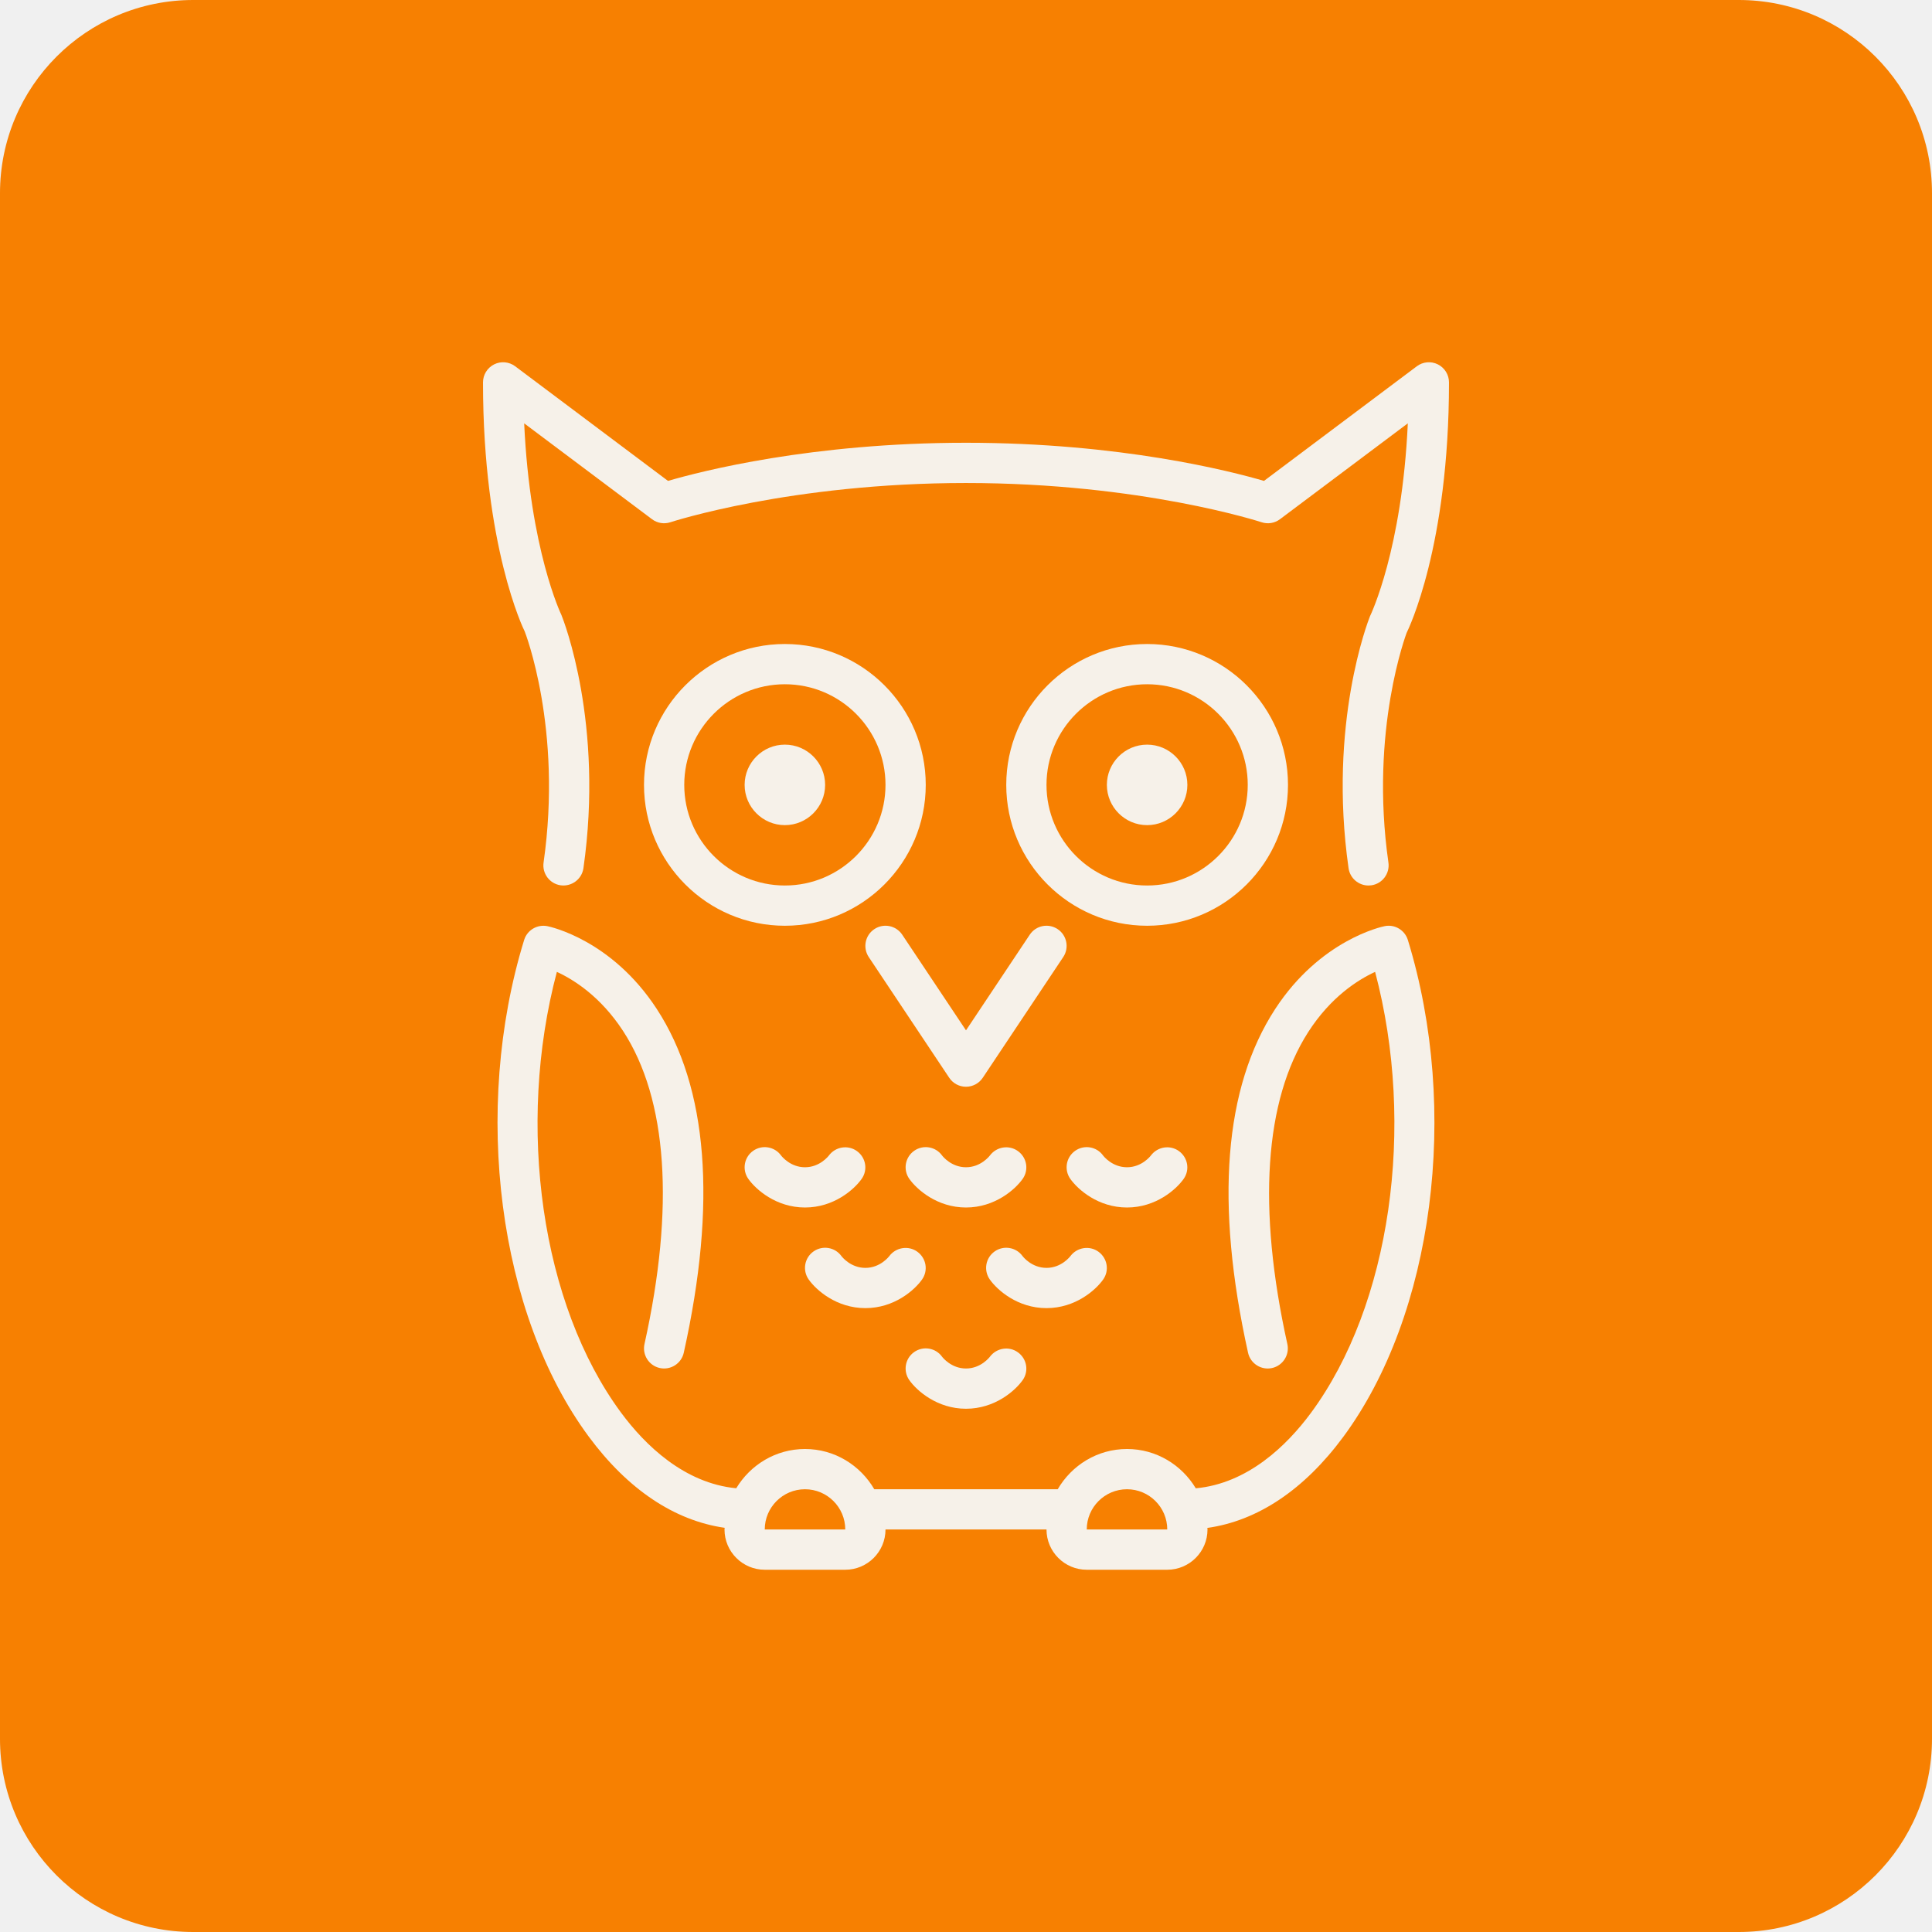
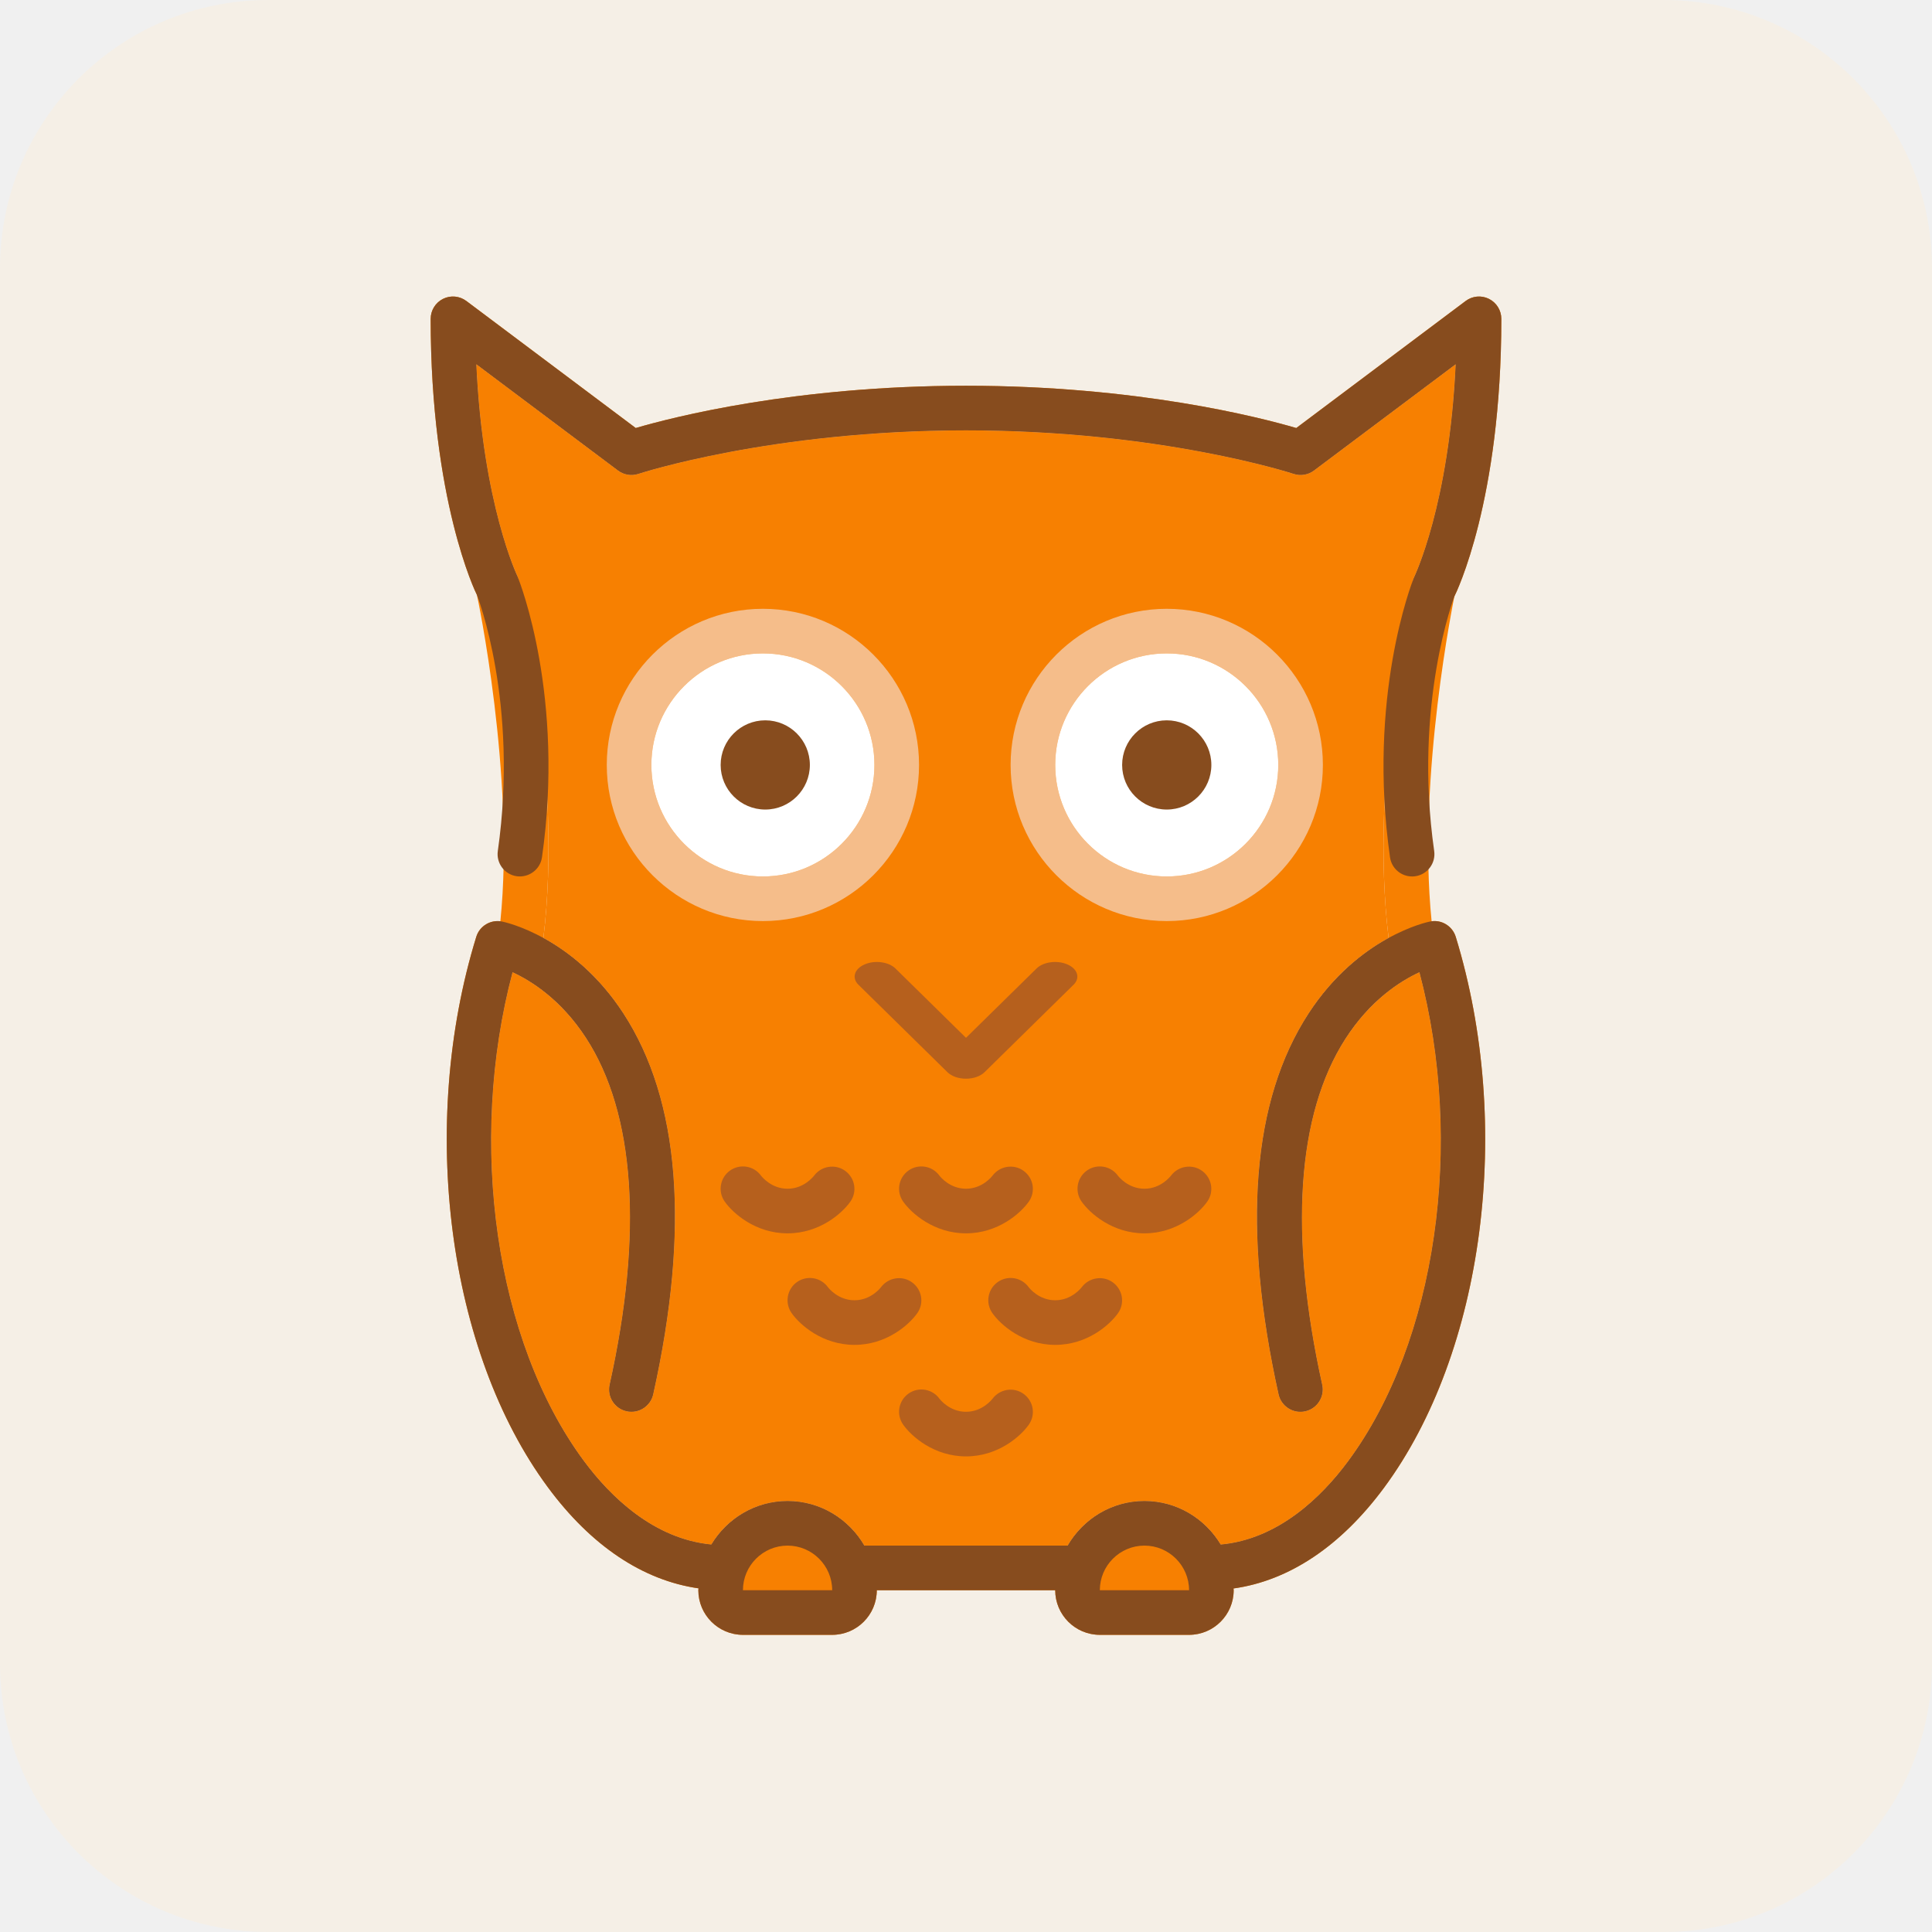
- <svg xmlns="http://www.w3.org/2000/svg" fill="#f6f1e9" height="200px" width="200px" version="1.1" id="Layer_1" viewBox="-153.6 -153.6 819.21 819.21" xml:space="preserve" stroke="#f6f1e9" stroke-width="0.005" transform="rotate(0)">
-   <g id="SVGRepo_bgCarrier" stroke-width="0" transform="translate(0,0), scale(1)">
-     <rect x="-153.6" y="-153.6" width="819.21" height="819.21" rx="81.921" fill="#f78001" strokewidth="0" />
-   </g>
-   <g id="SVGRepo_tracerCarrier" stroke-linecap="round" stroke-linejoin="round" stroke="#CCCCCC" stroke-width="1.024" />
-   <g id="SVGRepo_iconCarrier">
-     <g>
-       <g>
-         <g>
-           <path d="M187.737,358.407c12.237,0,20.872-7.646,24.047-12.16c2.679-3.814,1.766-9.011-2.005-11.75 c-3.789-2.748-9.088-1.894-11.887,1.835c-0.154,0.205-3.831,5.009-10.155,5.009c-6.221,0-9.882-4.642-10.146-4.992 c-2.731-3.78-7.996-4.676-11.827-1.988c-3.857,2.714-4.787,8.038-2.074,11.887C166.864,350.761,175.5,358.407,187.737,358.407z" />
-           <path d="M179.204,119.474c-32.939,0-59.733,26.795-59.733,59.733s26.795,59.733,59.733,59.733 c32.939,0,59.733-26.795,59.733-59.733S212.142,119.474,179.204,119.474z M179.204,221.874c-23.526,0-42.667-19.14-42.667-42.667 c0-23.526,19.14-42.667,42.667-42.667c23.526,0,42.667,19.14,42.667,42.667C221.87,202.734,202.73,221.874,179.204,221.874z" />
-           <path d="M266.158,336.331c-0.154,0.205-3.831,5.009-10.155,5.009c-6.221,0-9.882-4.642-10.146-4.992 c-2.731-3.78-7.996-4.676-11.827-1.988c-3.857,2.714-4.787,8.038-2.074,11.887c3.174,4.514,11.81,12.16,24.047,12.16 s20.872-7.646,24.047-12.16c2.679-3.814,1.766-9.011-2.005-11.75C274.265,331.749,268.957,332.602,266.158,336.331z" />
-           <path d="M76.889,212.129c-0.666,4.668,2.577,8.994,7.236,9.66c4.651,0.631,8.986-2.577,9.66-7.236 c8.755-61.295-8.329-104.951-9.335-107.401c-0.154-0.307-13.329-27.682-15.787-81.246l54.221,40.661 c2.236,1.681,5.146,2.15,7.808,1.271c0.503-0.171,50.987-16.631,125.312-16.631s124.8,16.461,125.312,16.631 c2.662,0.879,5.572,0.41,7.808-1.271l54.221-40.661c-2.458,53.564-15.667,80.998-16.068,81.86 c-0.725,1.835-17.809,45.491-9.054,106.786c0.606,4.25,4.258,7.322,8.44,7.322c0.401,0,0.802-0.026,1.22-0.085 c4.659-0.666,7.902-4.992,7.236-9.66c-8.055-56.354,7.757-97.374,7.714-97.374c0.734-1.468,17.971-36.727,17.971-106.214 c0-3.234-1.826-6.187-4.719-7.637c-2.901-1.451-6.349-1.135-8.934,0.811l-64.794,48.597 c-14.08-4.122-60.868-16.171-126.353-16.171S143.731,46.19,129.651,50.311L64.857,1.714c-2.594-1.946-6.05-2.261-8.934-0.811 c-2.893,1.451-4.719,4.403-4.719,7.637c0,69.487,17.229,104.747,17.672,105.574C69.038,114.516,85.004,155.314,76.889,212.129z" />
-           <path d="M294.873,240.374c-3.934-2.628-9.225-1.562-11.836,2.364l-27.034,40.55l-27.034-40.55 c-2.62-3.925-7.919-4.992-11.836-2.364c-3.917,2.611-4.975,7.91-2.364,11.836l34.133,51.2c1.579,2.372,4.241,3.797,7.1,3.797 c2.85,0,5.513-1.425,7.1-3.797l34.133-51.2C299.848,248.285,298.79,242.985,294.873,240.374z" />
-           <path d="M179.204,162.141c-9.412,0-17.067,7.654-17.067,17.067s7.654,17.067,17.067,17.067c9.412,0,17.067-7.654,17.067-17.067 S188.616,162.141,179.204,162.141z" />
-           <path d="M314.184,388.914c2.679-3.814,1.766-9.011-2.005-11.75c-3.789-2.748-9.088-1.886-11.887,1.835 c-0.154,0.205-3.831,5.009-10.155,5.009c-6.221,0-9.882-4.642-10.146-4.992c-2.731-3.78-8.004-4.676-11.827-1.988 c-3.857,2.705-4.787,8.03-2.074,11.887c3.174,4.514,11.81,12.16,24.047,12.16C302.374,401.074,311.009,393.428,314.184,388.914z" />
-           <path d="M392.537,179.207c0-32.939-26.795-59.733-59.733-59.733s-59.733,26.795-59.733,59.733s26.795,59.733,59.733,59.733 S392.537,212.146,392.537,179.207z M332.804,221.874c-23.526,0-42.667-19.14-42.667-42.667c0-23.526,19.14-42.667,42.667-42.667 c23.526,0,42.667,19.14,42.667,42.667C375.47,202.734,356.33,221.874,332.804,221.874z" />
-           <path d="M433.531,239.111c-1.109,0.213-27.264,5.743-46.421,35.123c-21.692,33.289-25.566,82.321-11.511,145.749 c1.015,4.608,5.598,7.509,10.172,6.494c4.608-1.024,7.509-5.581,6.494-10.18c-12.766-57.617-9.711-103.356,8.832-132.258 c9.557-14.891,21.043-22.161,28.382-25.54c17.348,65.562,6.562,141.312-27.255,187.059 c-10.206,13.798-26.786,29.892-48.785,31.915c-5.973-9.933-16.751-16.666-29.167-16.666c-12.578,0-23.467,6.912-29.38,17.067 h-77.773c-5.922-10.155-16.802-17.067-29.38-17.067c-12.407,0-23.177,6.724-29.158,16.649 c-22.033-2.125-38.639-18.261-48.862-32.094c-33.801-45.773-44.561-121.438-27.196-186.863 c7.253,3.337,18.577,10.487,28.075,25.062c18.816,28.885,21.956,74.778,9.079,132.727c-1.024,4.599,1.877,9.156,6.477,10.18 c4.591,1.015,9.156-1.877,10.18-6.477c14.097-63.428,10.249-112.461-11.435-145.749c-19.14-29.389-45.312-34.918-46.421-35.132 c-4.292-0.845-8.542,1.664-9.83,5.854c-22.187,72.115-10.94,158.686,27.349,210.526c16.572,22.451,36.361,35.669,57.677,38.733 c0,0.247-0.068,0.469-0.068,0.717c0,9.412,7.654,17.067,17.067,17.067h34.133c9.412,0,17.067-7.654,17.067-17.067h68.267 c0,9.412,7.654,17.067,17.067,17.067h34.133c9.412,0,17.067-7.654,17.067-17.067c0-0.23-0.06-0.444-0.068-0.666 c21.291-2.995,41.045-16.171,57.609-38.571c38.306-51.814,49.579-138.47,27.418-210.731 C442.073,240.784,437.806,238.215,433.531,239.111z M170.67,494.941c0-9.412,7.654-17.067,17.067-17.067 c9.412,0,17.067,7.654,17.075,17.067H170.67z M307.204,494.941c0-9.412,7.654-17.067,17.067-17.067s17.067,7.654,17.075,17.067 H307.204z" />
-           <path d="M213.337,401.074c12.237,0,20.873-7.646,24.047-12.16c2.68-3.814,1.766-9.011-2.005-11.75 c-3.789-2.748-9.088-1.886-11.887,1.835c-0.154,0.205-3.831,5.009-10.155,5.009c-6.221,0-9.882-4.642-10.146-4.992 c-2.731-3.78-7.996-4.676-11.827-1.988c-3.857,2.705-4.787,8.03-2.074,11.887C192.464,393.428,201.1,401.074,213.337,401.074z" />
-           <path d="M332.804,162.141c-9.412,0-17.067,7.654-17.067,17.067s7.654,17.067,17.067,17.067s17.067-7.654,17.067-17.067 S342.216,162.141,332.804,162.141z" />
-           <path d="M256.004,443.741c12.237,0,20.872-7.646,24.047-12.16c2.679-3.814,1.766-9.011-2.005-11.75 c-3.78-2.756-9.088-1.894-11.887,1.835c-0.154,0.205-3.831,5.009-10.155,5.009c-6.221,0-9.882-4.642-10.146-4.992 c-2.731-3.78-7.996-4.676-11.827-1.988c-3.857,2.714-4.787,8.03-2.074,11.887C235.131,436.095,243.767,443.741,256.004,443.741z" />
-           <path d="M348.317,346.247c2.679-3.814,1.766-9.011-2.005-11.75c-3.78-2.748-9.079-1.894-11.887,1.835 c-0.154,0.205-3.831,5.009-10.155,5.009c-6.221,0-9.882-4.642-10.146-4.992c-2.731-3.78-8.004-4.676-11.827-1.988 c-3.857,2.714-4.787,8.038-2.074,11.887c3.174,4.514,11.81,12.16,24.047,12.16S345.143,350.761,348.317,346.247z" />
-         </g>
-       </g>
-     </g>
-   </g>
+ <svg xmlns="http://www.w3.org/2000/svg" width="1440" height="1440" viewBox="0 0 1440 1440" fill="none">
+   <rect width="1440" height="1440" rx="200" fill="#F5EFE6" />
+   <path d="M330.193 222.759C335.812 219.934 342.546 220.548 347.6 224.339L473.833 319.017C501.264 310.988 592.419 287.514 719.999 287.514C847.579 287.514 938.734 310.988 966.165 319.019L1092.4 224.341C1097.44 220.55 1104.15 219.934 1109.8 222.761C1115.44 225.586 1119 231.339 1119 237.639C1119 373.016 1085.42 441.71 1083.99 444.57C1084.07 444.57 1056.08 578.973 1067.05 686.64C1074.97 685.582 1082.63 690.492 1085.03 698.263C1128.2 839.045 1106.24 1007.87 1031.61 1108.82C999.338 1152.46 960.852 1178.13 919.372 1183.96C919.388 1184.4 919.505 1184.81 919.505 1185.26C919.505 1203.6 904.591 1218.51 886.254 1218.51H819.755C801.416 1218.51 786.505 1203.6 786.505 1185.26H653.504C653.504 1203.6 638.59 1218.51 620.253 1218.51H553.754C535.415 1218.51 520.504 1203.6 520.504 1185.26C520.504 1184.78 520.636 1184.34 520.636 1183.86C479.107 1177.89 440.554 1152.14 408.268 1108.4C333.671 1007.41 311.76 838.745 354.985 698.247C357.376 690.472 365.001 685.668 372.945 686.652C384.03 578.222 355.732 444.075 355.43 443.321C354.567 441.709 321 373.014 321 237.637C321 231.337 324.557 225.586 330.193 222.759ZM979.349 350.688C974.992 353.963 969.323 354.877 964.137 353.164C963.132 352.831 864.796 320.763 719.999 320.763C575.196 320.763 476.841 352.831 475.861 353.164C470.675 354.877 465.006 353.963 460.649 350.688L355.015 271.47C359.803 375.825 385.471 429.159 385.771 429.757C387.689 434.429 419.569 580.946 405.006 699.101C422.874 708.902 445.515 726.022 464.575 755.288C506.821 820.141 514.318 915.67 486.854 1039.24C484.858 1048.2 475.965 1053.84 467.021 1051.86C458.059 1049.87 452.406 1040.99 454.401 1032.03C479.489 919.129 473.372 829.719 436.714 773.444C418.21 745.048 396.147 731.119 382.017 724.617C348.186 852.081 369.149 999.495 435.001 1088.67C454.918 1115.62 487.271 1147.06 530.196 1151.2C541.849 1131.86 562.831 1118.76 587.003 1118.76C611.508 1118.76 632.705 1132.23 644.242 1152.01H795.763C807.283 1132.23 828.497 1118.76 853.002 1118.76C877.191 1118.76 898.189 1131.88 909.826 1151.23C952.685 1147.29 984.987 1115.93 1004.87 1089.05C1070.75 999.927 1091.77 852.348 1057.97 724.617C1043.67 731.201 1021.29 745.364 1002.67 774.375C966.549 830.683 960.598 919.794 985.469 1032.05C987.446 1041.01 981.794 1049.88 972.816 1051.88C963.905 1053.86 954.977 1048.2 952.999 1039.23C925.617 915.654 933.164 820.128 975.425 755.273C994.497 726.023 1017.13 708.909 1034.99 699.108C1020.43 580.953 1052.3 434.456 1053.68 430.953C1053.69 430.931 1053.71 430.899 1053.72 430.857C1055.15 427.821 1080.26 374.416 1084.98 271.47L979.349 350.688Z" fill="#F78001" />
+   <path fill-rule="evenodd" clip-rule="evenodd" d="M964.137 353.164C969.323 354.877 974.992 353.963 979.349 350.688L1084.98 271.47C1080.26 374.416 1055.15 427.821 1053.72 430.857L1053.68 430.953C1052.3 434.456 1020.43 580.953 1034.99 699.108C1017.13 708.909 994.497 726.023 975.425 755.273C933.164 820.128 925.617 915.654 952.999 1039.23C954.977 1048.2 963.905 1053.86 972.816 1051.88C981.794 1049.88 987.446 1041.01 985.469 1032.05C960.598 919.794 966.549 830.683 1002.67 774.375C1021.29 745.364 1043.67 731.201 1057.97 724.617C1091.77 852.348 1070.75 999.927 1004.87 1089.05C984.987 1115.93 952.685 1147.29 909.826 1151.23C898.189 1131.88 877.191 1118.76 853.002 1118.76C828.497 1118.76 807.283 1132.23 795.763 1152.01H644.242C632.705 1132.23 611.508 1118.76 587.003 1118.76C562.831 1118.76 541.849 1131.86 530.196 1151.2C487.271 1147.06 454.918 1115.62 435.001 1088.67C369.149 999.495 348.186 852.081 382.017 724.617C396.147 731.119 418.21 745.048 436.714 773.444C473.372 829.719 479.489 919.129 454.401 1032.03C452.406 1040.99 458.059 1049.87 467.021 1051.86C475.965 1053.84 484.858 1048.2 486.854 1039.24C514.318 915.67 506.821 820.141 464.575 755.288C445.515 726.022 422.874 708.902 405.006 699.101C419.569 580.946 387.689 434.429 385.771 429.757C385.471 429.159 359.803 375.825 355.015 271.47L460.649 350.688C465.006 353.963 470.675 354.877 475.861 353.164C476.841 352.831 575.196 320.763 719.999 320.763C864.796 320.763 963.132 352.831 964.137 353.164Z" fill="#F78001" />
+   <path d="M586.999 919.262C610.84 919.262 627.663 904.366 633.848 895.572C639.068 888.141 637.289 878.016 629.942 872.68C622.56 867.326 612.236 868.99 606.783 876.255C606.483 876.654 599.32 886.013 586.999 886.013C574.879 886.013 567.746 876.97 567.232 876.288C561.911 868.924 551.654 867.178 544.19 872.415C536.676 877.702 534.864 888.075 540.15 895.573C546.333 904.366 563.158 919.262 586.999 919.262Z" fill="#B6601D" />
+   <path d="M739.782 876.253C739.482 876.652 732.318 886.012 719.997 886.012C707.877 886.012 700.745 876.968 700.23 876.286C694.91 868.922 684.652 867.176 677.189 872.413C669.674 877.7 667.862 888.073 673.148 895.572C679.332 904.366 696.157 919.262 719.997 919.262C743.838 919.262 760.661 904.366 766.847 895.572C772.066 888.141 770.287 878.016 762.94 872.68C755.576 867.326 745.235 868.988 739.782 876.253Z" fill="#B6601D" />
+   <path d="M371.041 634.278C369.743 643.372 376.061 651.8 385.138 653.098C394.199 654.327 402.645 648.077 403.958 639C421.015 519.583 387.731 434.531 385.771 429.758C385.471 429.159 359.803 375.826 355.014 271.471L460.65 350.688C465.006 353.963 470.675 354.877 475.862 353.164C476.842 352.831 575.196 320.763 719.999 320.763C864.802 320.763 963.139 352.833 964.137 353.164C969.323 354.877 974.992 353.963 979.349 350.688L1084.98 271.471C1080.2 375.826 1054.46 429.274 1053.68 430.954C1052.27 434.529 1018.98 519.581 1036.04 638.998C1037.22 647.278 1044.34 653.263 1052.48 653.263C1053.26 653.263 1054.05 653.213 1054.86 653.098C1063.94 651.8 1070.26 643.372 1068.96 634.278C1053.26 524.487 1084.07 444.57 1083.99 444.57C1085.42 441.71 1119 373.017 1119 237.64C1119 231.339 1115.44 225.586 1109.8 222.761C1104.15 219.934 1097.44 220.55 1092.4 224.341L966.165 319.02C938.734 310.989 847.58 287.515 719.999 287.515C592.419 287.515 501.265 310.989 473.833 319.018L347.599 224.339C342.546 220.548 335.812 219.934 330.194 222.759C324.557 225.586 321 231.337 321 237.638C321 373.015 354.566 441.71 355.429 443.321C355.745 444.104 386.85 523.589 371.041 634.278Z" fill="#874C1E" />
+   <path d="M795.616 718.838C787.963 715.489 777.67 716.847 772.591 721.85L720 773.521L667.41 721.85C662.313 716.849 652.005 715.489 644.385 718.838C636.765 722.165 634.707 728.917 639.786 733.92L706.187 799.162C709.258 802.184 714.437 804 719.999 804C725.543 804 730.723 802.184 733.81 799.162L800.211 733.92C805.294 728.918 803.236 722.165 795.616 718.838Z" fill="#B6601D" />
+   <path d="M833.348 978.697C838.567 971.266 836.788 961.141 829.442 955.805C822.06 950.451 811.736 952.131 806.283 959.38C805.983 959.78 798.819 969.139 786.498 969.139C774.378 969.139 767.246 960.095 766.732 959.413C761.411 952.049 751.138 950.303 743.69 955.54C736.175 960.81 734.364 971.185 739.649 978.699C745.833 987.493 762.658 1002.39 786.498 1002.39C810.339 1002.39 827.162 987.491 833.348 978.697Z" fill="#B6601D" />
+   <path d="M985.998 570.138C985.998 505.965 933.795 453.764 869.624 453.764C805.453 453.764 753.25 505.967 753.25 570.138C753.25 634.309 805.453 686.512 869.624 686.512C933.795 686.512 985.998 634.311 985.998 570.138ZM869.624 653.263C823.79 653.263 786.498 615.974 786.498 570.138C786.498 524.304 823.788 487.012 869.624 487.012C915.458 487.012 952.75 524.302 952.75 570.138C952.748 615.974 915.458 653.263 869.624 653.263Z" fill="#F5BD8A" />
+   <path fill-rule="evenodd" clip-rule="evenodd" d="M786.498 570.138C786.498 615.974 823.79 653.263 869.624 653.263C915.458 653.263 952.748 615.974 952.75 570.138C952.75 524.302 915.458 487.012 869.624 487.012C823.788 487.012 786.498 524.304 786.498 570.138Z" fill="white" />
+   <path d="M684.998 570.138C684.998 505.965 632.795 453.764 568.624 453.764C504.453 453.764 452.25 505.967 452.25 570.138C452.25 634.309 504.453 686.512 568.624 686.512C632.795 686.512 684.998 634.311 684.998 570.138ZM568.624 653.263C522.79 653.263 485.498 615.974 485.498 570.138C485.498 524.304 522.788 487.012 568.624 487.012C614.458 487.012 651.75 524.302 651.75 570.138C651.748 615.974 614.458 653.263 568.624 653.263Z" fill="#F5BD8A" />
+   <path fill-rule="evenodd" clip-rule="evenodd" d="M485.498 570.138C485.498 615.974 522.79 653.263 568.624 653.263C614.458 653.263 651.748 615.974 651.75 570.138C651.75 524.302 614.458 487.012 568.624 487.012C522.788 487.012 485.498 524.304 485.498 570.138Z" fill="white" />
+   <path d="M570.375 536.889C552.038 536.889 537.124 551.801 537.124 570.14C537.124 588.479 552.036 603.39 570.375 603.39C588.711 603.39 603.625 588.479 603.625 570.14C603.625 551.801 588.711 536.889 570.375 536.889Z" fill="#874C1E" />
+   <path d="M1065.86 686.845C1063.7 687.26 1012.75 698.034 975.425 755.273C933.164 820.128 925.616 915.654 952.999 1039.23C954.976 1048.2 963.905 1053.86 972.816 1051.88C981.794 1049.88 987.446 1041.01 985.468 1032.05C960.597 919.794 966.549 830.684 1002.68 774.376C1021.29 745.364 1043.67 731.201 1057.97 724.618C1091.77 852.348 1070.75 999.927 1004.87 1089.05C984.987 1115.94 952.685 1147.29 909.826 1151.23C898.189 1131.88 877.191 1118.76 853.002 1118.76C828.497 1118.76 807.282 1132.23 795.762 1152.01H644.242C632.705 1132.23 611.508 1118.76 587.003 1118.76C562.831 1118.76 541.848 1131.86 530.196 1151.2C487.27 1147.06 454.918 1115.62 435.001 1088.67C369.149 999.495 348.186 852.081 382.017 724.618C396.147 731.119 418.209 745.049 436.714 773.444C473.372 829.719 479.489 919.13 454.402 1032.03C452.407 1040.99 458.059 1049.87 467.02 1051.86C475.965 1053.84 484.859 1048.2 486.854 1039.24C514.318 915.67 506.821 820.142 464.575 755.289C427.286 698.032 376.297 687.26 374.136 686.843C365.774 685.197 357.494 690.085 354.985 698.248C311.76 838.745 333.671 1007.41 408.267 1108.4C440.554 1152.14 479.107 1177.89 520.636 1183.86C520.636 1184.35 520.504 1184.78 520.504 1185.26C520.504 1203.6 535.415 1218.51 553.754 1218.51H620.253C638.59 1218.51 653.504 1203.6 653.504 1185.26H786.504C786.504 1203.6 801.416 1218.51 819.755 1218.51H886.254C904.591 1218.51 919.505 1203.6 919.505 1185.26C919.505 1184.81 919.388 1184.4 919.372 1183.96C960.852 1178.13 999.338 1152.46 1031.61 1108.82C1106.24 1007.87 1128.2 839.045 1085.03 698.264C1082.51 690.105 1074.19 685.1 1065.86 686.845ZM553.748 1185.26C553.748 1166.93 568.66 1152.01 586.999 1152.01C605.336 1152.01 620.249 1166.92 620.265 1185.26H553.748ZM819.749 1185.26C819.749 1166.93 834.661 1152.01 853 1152.01C871.338 1152.01 886.25 1166.92 886.266 1185.26H819.749Z" fill="#874C1E" />
+   <path d="M636.874 1002.39C660.714 1002.39 677.539 987.491 683.723 978.697C688.944 971.266 687.164 961.141 679.817 955.805C672.435 950.451 662.111 952.131 656.658 959.38C656.358 959.78 649.194 969.139 636.874 969.139C624.754 969.139 617.621 960.095 617.107 959.413C611.786 952.049 601.529 950.303 594.065 955.54C586.551 960.81 584.739 971.185 590.024 978.699C596.208 987.491 613.033 1002.39 636.874 1002.39Z" fill="#B6601D" />
+   <path d="M869.624 536.889C851.287 536.889 836.373 551.801 836.373 570.14C836.373 588.479 851.285 603.39 869.624 603.39C887.963 603.39 902.875 588.479 902.875 570.14C902.875 551.801 887.961 536.889 869.624 536.889Z" fill="#874C1E" />
+   <path d="M719.999 1085.51C743.84 1085.51 760.663 1070.62 766.849 1061.82C772.068 1054.39 770.289 1044.27 762.942 1038.93C755.578 1033.56 745.237 1035.24 739.784 1042.51C739.484 1042.91 732.32 1052.26 719.999 1052.26C707.879 1052.26 700.747 1043.22 700.232 1042.54C694.912 1035.17 684.654 1033.43 677.191 1038.67C669.676 1043.95 667.864 1054.31 673.15 1061.82C679.334 1070.62 696.159 1085.51 719.999 1085.51Z" fill="#B6601D" />
+   <path d="M899.847 895.572C905.066 888.141 903.288 878.016 895.941 872.68C888.576 867.326 878.253 868.99 872.782 876.255C872.482 876.654 865.318 886.013 852.998 886.013C840.878 886.013 833.745 876.97 833.231 876.288C827.91 868.924 817.637 867.178 810.189 872.415C802.675 877.702 800.863 888.075 806.148 895.573C812.332 904.368 829.157 919.264 852.998 919.264C876.838 919.264 893.663 904.366 899.847 895.572Z" fill="#B6601D" />
</svg>
